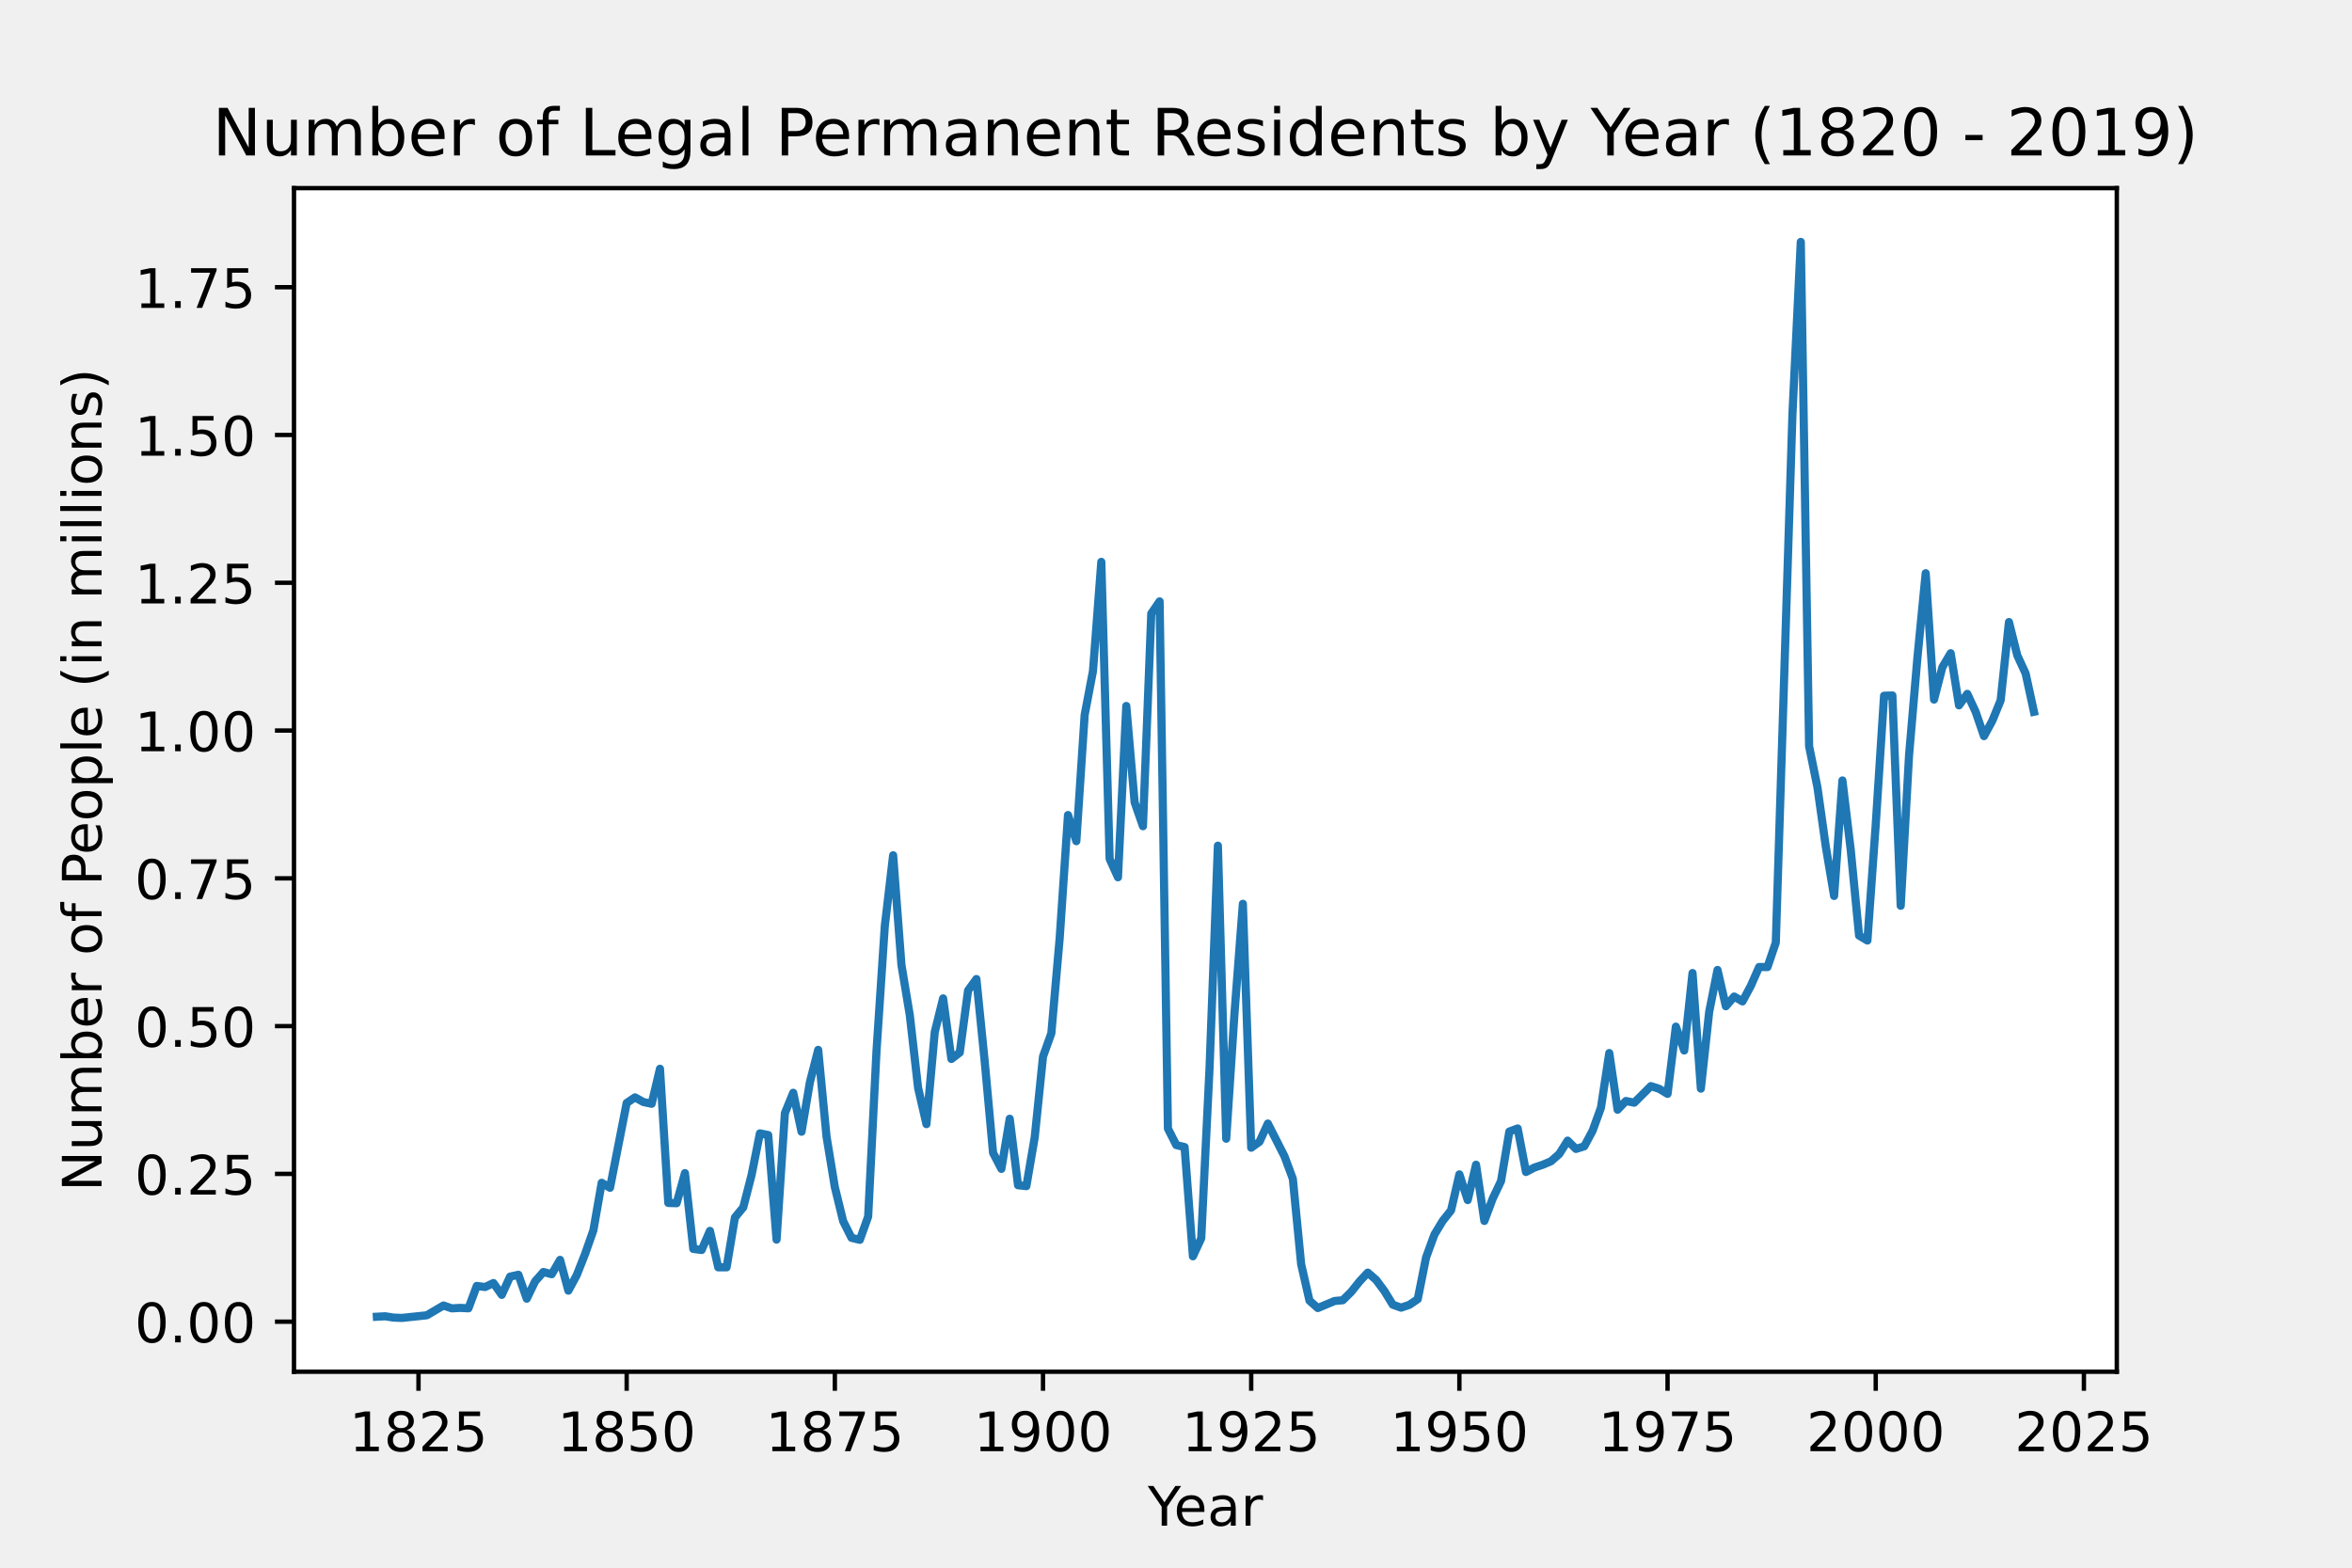
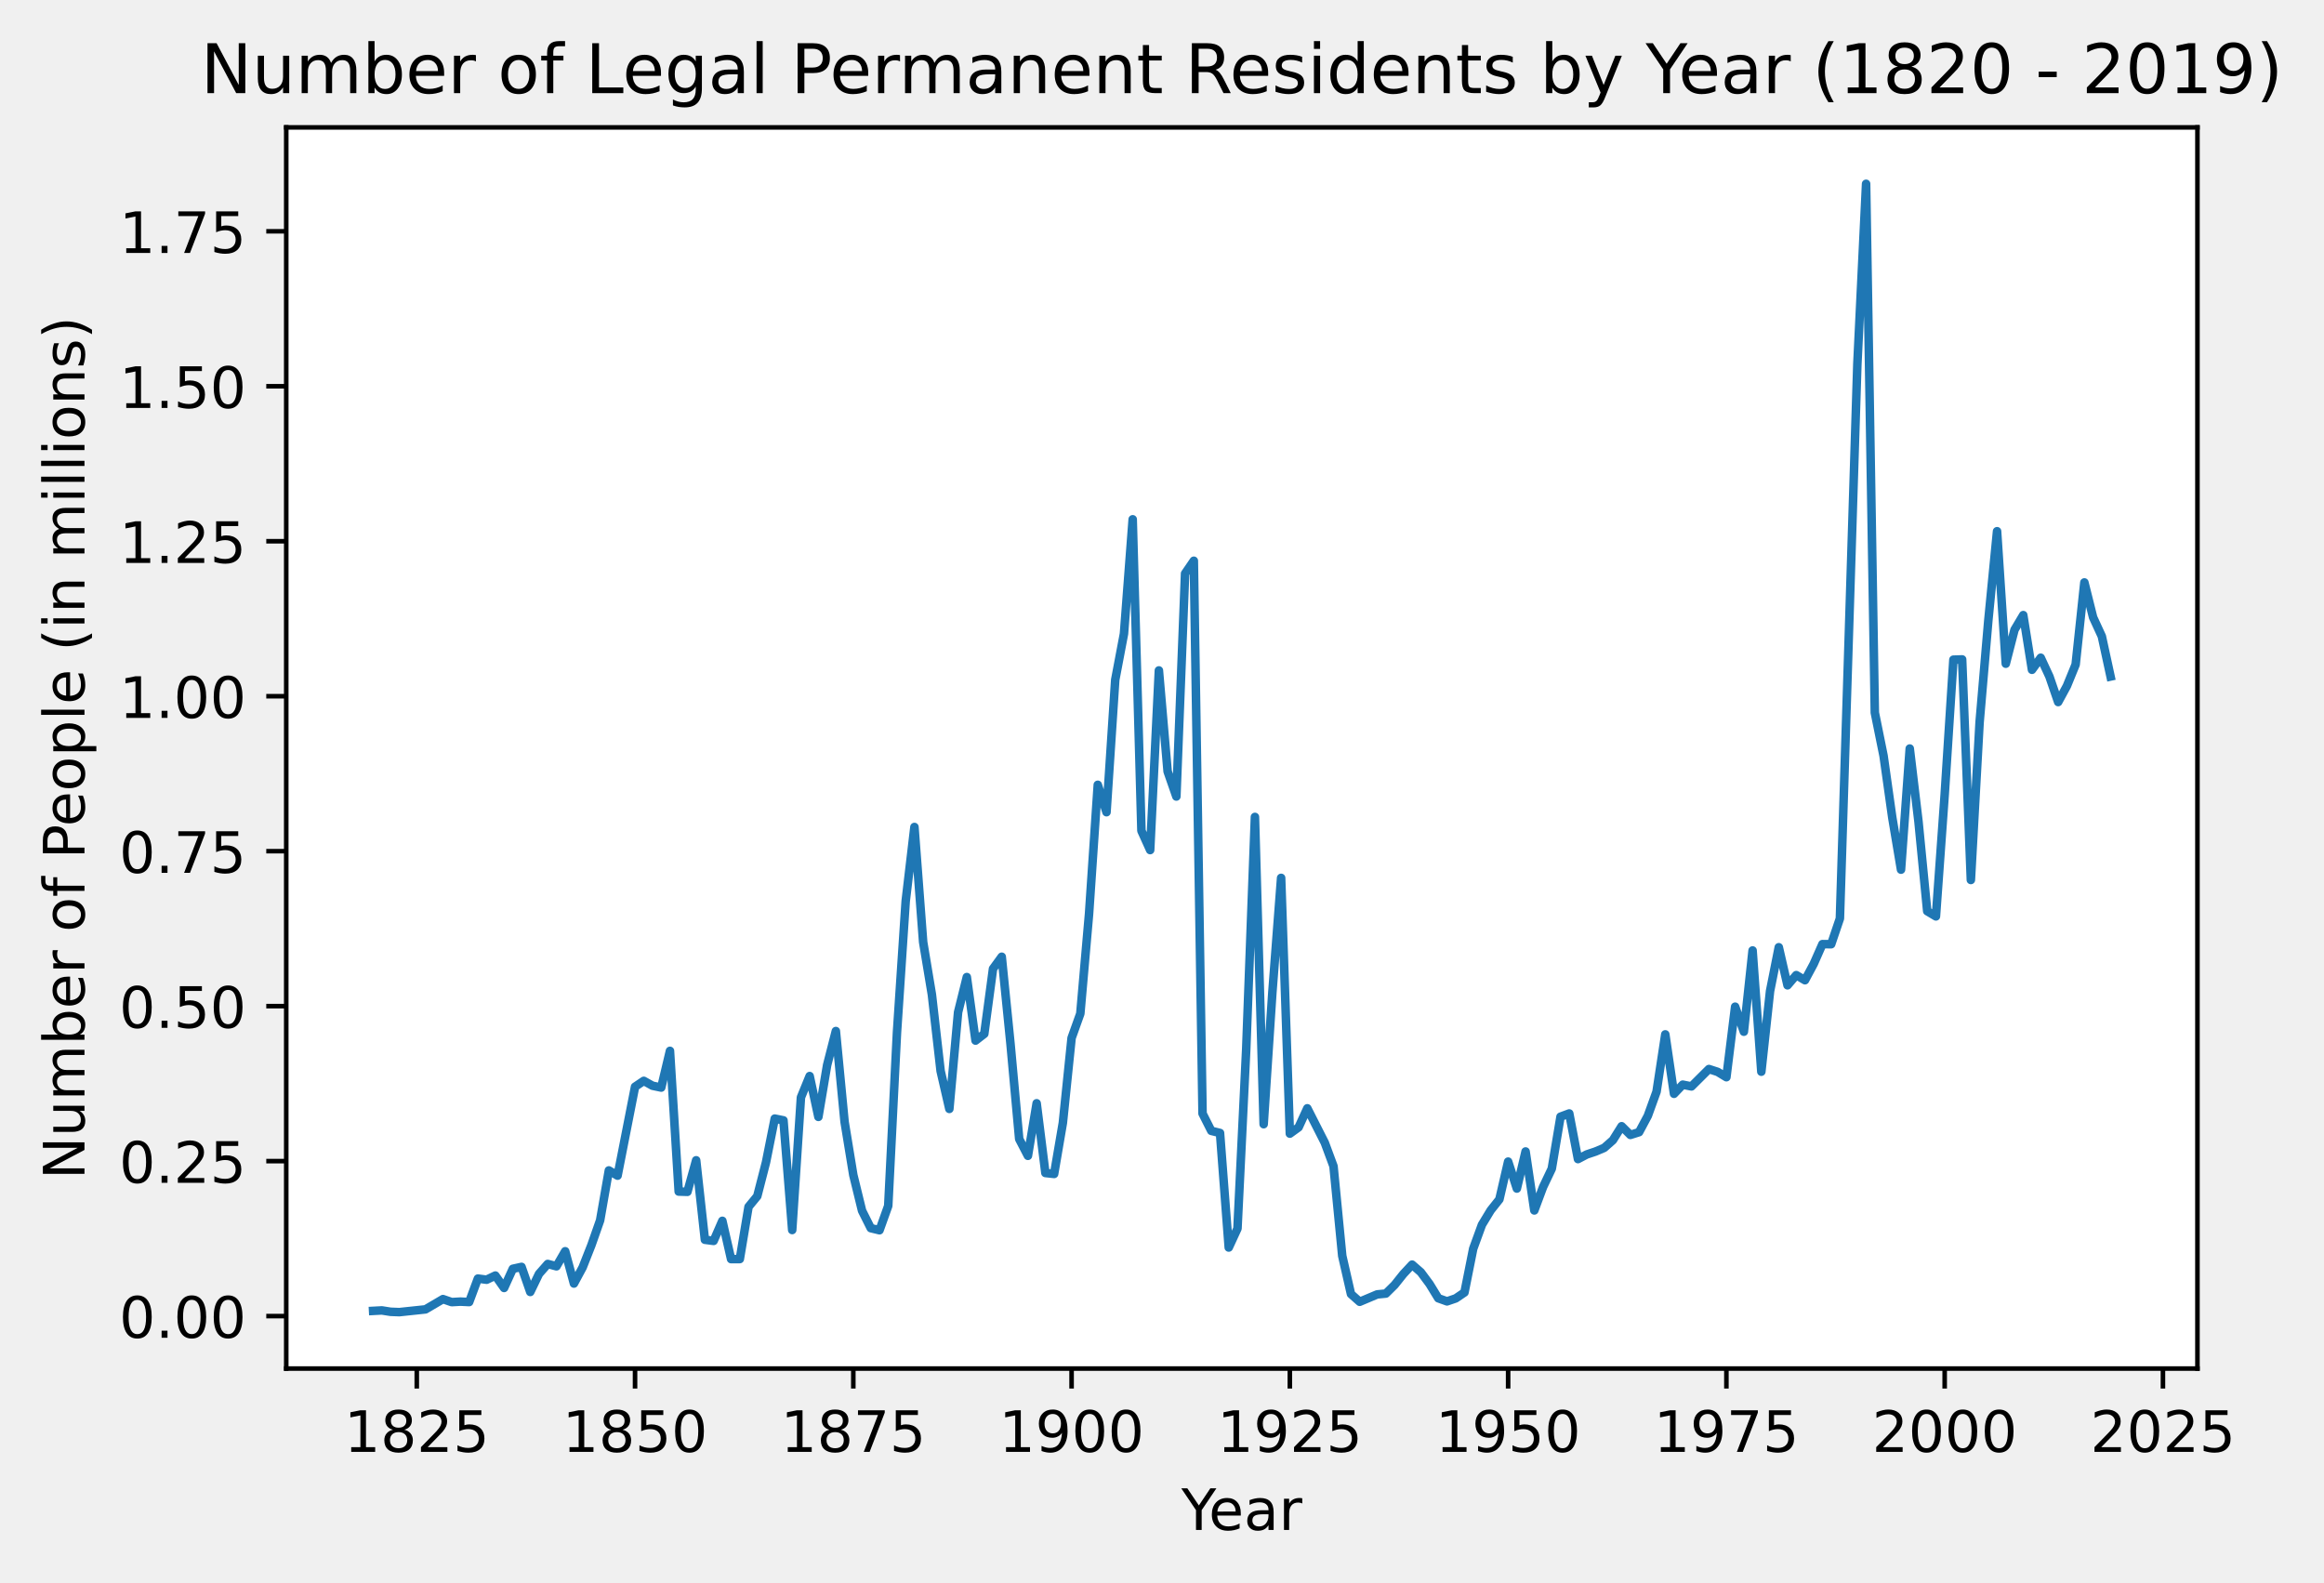
- <svg xmlns="http://www.w3.org/2000/svg" xmlns:xlink="http://www.w3.org/1999/xlink" height="288pt" version="1.1" viewBox="0 0 432 288" width="432pt">
+ <svg xmlns="http://www.w3.org/2000/svg" xmlns:xlink="http://www.w3.org/1999/xlink" height="277.314pt" version="1.1" viewBox="0 0 407.116 277.314" width="407.116pt">
  <defs>
    <style type="text/css">*{stroke-linecap:butt;stroke-linejoin:round;}</style>
  </defs>
  <g id="figure_1">
    <g id="patch_1">
-       <path d="M 0 288  L 432 288  L 432 0  L 0 0  z " style="fill:none;" />
+       <path d="M -0 277.314  L 407.116 277.314  L 407.116 0  L -0 0  z " style="fill:none;" />
    </g>
    <g id="axes_1">
      <g id="patch_2">
-         <path d="M 54 252  L 388.8 252  L 388.8 34.56  L 54 34.56  z " style="fill:#ffffff;" />
+         <path d="M 50.144 239.758  L 384.944 239.758  L 384.944 22.318  L 50.144 22.318  z " style="fill:#ffffff;" />
      </g>
      <g id="matplotlib.axis_1">
        <g id="xtick_1">
          <g id="line2d_1">
            <defs>
-               <path d="M 0 0  L 0 3.5  " id="m3b3edae630" style="stroke:#000000;stroke-width:0.8;" />
+               <path d="M 0 0  L 0 3.5  " id="m84b6f60713" style="stroke:#000000;stroke-width:0.8;" />
            </defs>
            <g>
-               <use style="stroke:#000000;stroke-width:0.8;" x="76.866" xlink:href="#m3b3edae630" y="252" />
+               <use style="stroke:#000000;stroke-width:0.8;" x="73.009" xlink:href="#m84b6f60713" y="239.758" />
            </g>
          </g>
          <g id="text_1">
-             <g transform="translate(64.14051 266.5984)scale(0.1 -0.1)">
+             <g transform="translate(60.28426 254.3566)scale(0.1 -0.1)">
              <defs>
                <path d="M 794 531  L 1825 531  L 1825 4091  L 703 3866  L 703 4441  L 1819 4666  L 2450 4666  L 2450 531  L 3481 531  L 3481 0  L 794 0  L 794 531  z " id="DejaVuSans-31" transform="scale(0.015625)" />
                <path d="M 2034 2216  Q 1584 2216 1326 1975  Q 1069 1734 1069 1313  Q 1069 891 1326 650  Q 1584 409 2034 409  Q 2484 409 2743 651  Q 3003 894 3003 1313  Q 3003 1734 2745 1975  Q 2488 2216 2034 2216  z M 1403 2484  Q 997 2584 770 2862  Q 544 3141 544 3541  Q 544 4100 942 4425  Q 1341 4750 2034 4750  Q 2731 4750 3128 4425  Q 3525 4100 3525 3541  Q 3525 3141 3298 2862  Q 3072 2584 2669 2484  Q 3125 2378 3379 2068  Q 3634 1759 3634 1313  Q 3634 634 3220 271  Q 2806 -91 2034 -91  Q 1263 -91 848 271  Q 434 634 434 1313  Q 434 1759 690 2068  Q 947 2378 1403 2484  z M 1172 3481  Q 1172 3119 1398 2916  Q 1625 2713 2034 2713  Q 2441 2713 2670 2916  Q 2900 3119 2900 3481  Q 2900 3844 2670 4047  Q 2441 4250 2034 4250  Q 1625 4250 1398 4047  Q 1172 3844 1172 3481  z " id="DejaVuSans-38" transform="scale(0.015625)" />
                <path d="M 1228 531  L 3431 531  L 3431 0  L 469 0  L 469 531  Q 828 903 1448 1529  Q 2069 2156 2228 2338  Q 2531 2678 2651 2914  Q 2772 3150 2772 3378  Q 2772 3750 2511 3984  Q 2250 4219 1831 4219  Q 1534 4219 1204 4116  Q 875 4013 500 3803  L 500 4441  Q 881 4594 1212 4672  Q 1544 4750 1819 4750  Q 2544 4750 2975 4387  Q 3406 4025 3406 3419  Q 3406 3131 3298 2873  Q 3191 2616 2906 2266  Q 2828 2175 2409 1742  Q 1991 1309 1228 531  z " id="DejaVuSans-32" transform="scale(0.015625)" />
                <path d="M 691 4666  L 3169 4666  L 3169 4134  L 1269 4134  L 1269 2991  Q 1406 3038 1543 3061  Q 1681 3084 1819 3084  Q 2600 3084 3056 2656  Q 3513 2228 3513 1497  Q 3513 744 3044 326  Q 2575 -91 1722 -91  Q 1428 -91 1123 -41  Q 819 9 494 109  L 494 744  Q 775 591 1075 516  Q 1375 441 1709 441  Q 2250 441 2565 725  Q 2881 1009 2881 1497  Q 2881 1984 2565 2268  Q 2250 2553 1709 2553  Q 1456 2553 1204 2497  Q 953 2441 691 2322  L 691 4666  z " id="DejaVuSans-35" transform="scale(0.015625)" />
              </defs>
              <use xlink:href="#DejaVuSans-31" />
              <use x="63.623" xlink:href="#DejaVuSans-38" />
              <use x="127.246" xlink:href="#DejaVuSans-32" />
              <use x="190.869" xlink:href="#DejaVuSans-35" />
            </g>
          </g>
        </g>
        <g id="xtick_2">
          <g id="line2d_2">
            <g>
-               <use style="stroke:#000000;stroke-width:0.8;" x="115.102" xlink:href="#m3b3edae630" y="252" />
+               <use style="stroke:#000000;stroke-width:0.8;" x="111.246" xlink:href="#m84b6f60713" y="239.758" />
            </g>
          </g>
          <g id="text_2">
-             <g transform="translate(102.3771 266.5984)scale(0.1 -0.1)">
+             <g transform="translate(98.5209 254.3566)scale(0.1 -0.1)">
              <defs>
                <path d="M 2034 4250  Q 1547 4250 1301 3770  Q 1056 3291 1056 2328  Q 1056 1369 1301 889  Q 1547 409 2034 409  Q 2525 409 2770 889  Q 3016 1369 3016 2328  Q 3016 3291 2770 3770  Q 2525 4250 2034 4250  z M 2034 4750  Q 2819 4750 3233 4129  Q 3647 3509 3647 2328  Q 3647 1150 3233 529  Q 2819 -91 2034 -91  Q 1250 -91 836 529  Q 422 1150 422 2328  Q 422 3509 836 4129  Q 1250 4750 2034 4750  z " id="DejaVuSans-30" transform="scale(0.015625)" />
              </defs>
              <use xlink:href="#DejaVuSans-31" />
              <use x="63.623" xlink:href="#DejaVuSans-38" />
              <use x="127.246" xlink:href="#DejaVuSans-35" />
              <use x="190.869" xlink:href="#DejaVuSans-30" />
            </g>
          </g>
        </g>
        <g id="xtick_3">
          <g id="line2d_3">
            <g>
-               <use style="stroke:#000000;stroke-width:0.8;" x="153.339" xlink:href="#m3b3edae630" y="252" />
+               <use style="stroke:#000000;stroke-width:0.8;" x="149.483" xlink:href="#m84b6f60713" y="239.758" />
            </g>
          </g>
          <g id="text_3">
-             <g transform="translate(140.6138 266.5984)scale(0.1 -0.1)">
+             <g transform="translate(136.7575 254.3566)scale(0.1 -0.1)">
              <defs>
                <path d="M 525 4666  L 3525 4666  L 3525 4397  L 1831 0  L 1172 0  L 2766 4134  L 525 4134  L 525 4666  z " id="DejaVuSans-37" transform="scale(0.015625)" />
              </defs>
              <use xlink:href="#DejaVuSans-31" />
              <use x="63.623" xlink:href="#DejaVuSans-38" />
              <use x="127.246" xlink:href="#DejaVuSans-37" />
              <use x="190.869" xlink:href="#DejaVuSans-35" />
            </g>
          </g>
        </g>
        <g id="xtick_4">
          <g id="line2d_4">
            <g>
-               <use style="stroke:#000000;stroke-width:0.8;" x="191.575" xlink:href="#m3b3edae630" y="252" />
+               <use style="stroke:#000000;stroke-width:0.8;" x="187.719" xlink:href="#m84b6f60713" y="239.758" />
            </g>
          </g>
          <g id="text_4">
-             <g transform="translate(178.8504 266.5984)scale(0.1 -0.1)">
+             <g transform="translate(174.9942 254.3566)scale(0.1 -0.1)">
              <defs>
                <path d="M 703 97  L 703 672  Q 941 559 1184 500  Q 1428 441 1663 441  Q 2288 441 2617 861  Q 2947 1281 2994 2138  Q 2813 1869 2534 1725  Q 2256 1581 1919 1581  Q 1219 1581 811 2004  Q 403 2428 403 3163  Q 403 3881 828 4315  Q 1253 4750 1959 4750  Q 2769 4750 3195 4129  Q 3622 3509 3622 2328  Q 3622 1225 3098 567  Q 2575 -91 1691 -91  Q 1453 -91 1209 -44  Q 966 3 703 97  z M 1959 2075  Q 2384 2075 2632 2365  Q 2881 2656 2881 3163  Q 2881 3666 2632 3958  Q 2384 4250 1959 4250  Q 1534 4250 1286 3958  Q 1038 3666 1038 3163  Q 1038 2656 1286 2365  Q 1534 2075 1959 2075  z " id="DejaVuSans-39" transform="scale(0.015625)" />
              </defs>
              <use xlink:href="#DejaVuSans-31" />
              <use x="63.623" xlink:href="#DejaVuSans-39" />
              <use x="127.246" xlink:href="#DejaVuSans-30" />
              <use x="190.869" xlink:href="#DejaVuSans-30" />
            </g>
          </g>
        </g>
        <g id="xtick_5">
          <g id="line2d_5">
            <g>
-               <use style="stroke:#000000;stroke-width:0.8;" x="229.812" xlink:href="#m3b3edae630" y="252" />
+               <use style="stroke:#000000;stroke-width:0.8;" x="225.956" xlink:href="#m84b6f60713" y="239.758" />
            </g>
          </g>
          <g id="text_5">
-             <g transform="translate(217.0871 266.5984)scale(0.1 -0.1)">
+             <g transform="translate(213.2308 254.3566)scale(0.1 -0.1)">
              <use xlink:href="#DejaVuSans-31" />
              <use x="63.623" xlink:href="#DejaVuSans-39" />
              <use x="127.246" xlink:href="#DejaVuSans-32" />
              <use x="190.869" xlink:href="#DejaVuSans-35" />
            </g>
          </g>
        </g>
        <g id="xtick_6">
          <g id="line2d_6">
            <g>
-               <use style="stroke:#000000;stroke-width:0.8;" x="268.049" xlink:href="#m3b3edae630" y="252" />
+               <use style="stroke:#000000;stroke-width:0.8;" x="264.192" xlink:href="#m84b6f60713" y="239.758" />
            </g>
          </g>
          <g id="text_6">
-             <g transform="translate(255.3237 266.5984)scale(0.1 -0.1)">
+             <g transform="translate(251.4674 254.3566)scale(0.1 -0.1)">
              <use xlink:href="#DejaVuSans-31" />
              <use x="63.623" xlink:href="#DejaVuSans-39" />
              <use x="127.246" xlink:href="#DejaVuSans-35" />
              <use x="190.869" xlink:href="#DejaVuSans-30" />
            </g>
          </g>
        </g>
        <g id="xtick_7">
          <g id="line2d_7">
            <g>
-               <use style="stroke:#000000;stroke-width:0.8;" x="306.285" xlink:href="#m3b3edae630" y="252" />
+               <use style="stroke:#000000;stroke-width:0.8;" x="302.429" xlink:href="#m84b6f60713" y="239.758" />
            </g>
          </g>
          <g id="text_7">
-             <g transform="translate(293.5603 266.5984)scale(0.1 -0.1)">
+             <g transform="translate(289.7041 254.3566)scale(0.1 -0.1)">
              <use xlink:href="#DejaVuSans-31" />
              <use x="63.623" xlink:href="#DejaVuSans-39" />
              <use x="127.246" xlink:href="#DejaVuSans-37" />
              <use x="190.869" xlink:href="#DejaVuSans-35" />
            </g>
          </g>
        </g>
        <g id="xtick_8">
          <g id="line2d_8">
            <g>
-               <use style="stroke:#000000;stroke-width:0.8;" x="344.522" xlink:href="#m3b3edae630" y="252" />
+               <use style="stroke:#000000;stroke-width:0.8;" x="340.666" xlink:href="#m84b6f60713" y="239.758" />
            </g>
          </g>
          <g id="text_8">
-             <g transform="translate(331.797 266.5984)scale(0.1 -0.1)">
+             <g transform="translate(327.9407 254.3566)scale(0.1 -0.1)">
              <use xlink:href="#DejaVuSans-32" />
              <use x="63.623" xlink:href="#DejaVuSans-30" />
              <use x="127.246" xlink:href="#DejaVuSans-30" />
              <use x="190.869" xlink:href="#DejaVuSans-30" />
            </g>
          </g>
        </g>
        <g id="xtick_9">
          <g id="line2d_9">
            <g>
-               <use style="stroke:#000000;stroke-width:0.8;" x="382.759" xlink:href="#m3b3edae630" y="252" />
+               <use style="stroke:#000000;stroke-width:0.8;" x="378.902" xlink:href="#m84b6f60713" y="239.758" />
            </g>
          </g>
          <g id="text_9">
-             <g transform="translate(370.0336 266.5984)scale(0.1 -0.1)">
+             <g transform="translate(366.1774 254.3566)scale(0.1 -0.1)">
              <use xlink:href="#DejaVuSans-32" />
              <use x="63.623" xlink:href="#DejaVuSans-30" />
              <use x="127.246" xlink:href="#DejaVuSans-32" />
              <use x="190.869" xlink:href="#DejaVuSans-35" />
            </g>
          </g>
        </g>
        <g id="text_10">
-           <g transform="translate(210.8125 280.2766)scale(0.1 -0.1)">
+           <g transform="translate(206.9563 268.0347)scale(0.1 -0.1)">
            <defs>
              <path d="M -13 4666  L 666 4666  L 1959 2747  L 3244 4666  L 3922 4666  L 2272 2222  L 2272 0  L 1638 0  L 1638 2222  L -13 4666  z " id="DejaVuSans-59" transform="scale(0.015625)" />
              <path d="M 3597 1894  L 3597 1613  L 953 1613  Q 991 1019 1311 708  Q 1631 397 2203 397  Q 2534 397 2845 478  Q 3156 559 3463 722  L 3463 178  Q 3153 47 2828 -22  Q 2503 -91 2169 -91  Q 1331 -91 842 396  Q 353 884 353 1716  Q 353 2575 817 3079  Q 1281 3584 2069 3584  Q 2775 3584 3186 3129  Q 3597 2675 3597 1894  z M 3022 2063  Q 3016 2534 2758 2815  Q 2500 3097 2075 3097  Q 1594 3097 1305 2825  Q 1016 2553 972 2059  L 3022 2063  z " id="DejaVuSans-65" transform="scale(0.015625)" />
              <path d="M 2194 1759  Q 1497 1759 1228 1600  Q 959 1441 959 1056  Q 959 750 1161 570  Q 1363 391 1709 391  Q 2188 391 2477 730  Q 2766 1069 2766 1631  L 2766 1759  L 2194 1759  z M 3341 1997  L 3341 0  L 2766 0  L 2766 531  Q 2569 213 2275 61  Q 1981 -91 1556 -91  Q 1019 -91 701 211  Q 384 513 384 1019  Q 384 1609 779 1909  Q 1175 2209 1959 2209  L 2766 2209  L 2766 2266  Q 2766 2663 2505 2880  Q 2244 3097 1772 3097  Q 1472 3097 1187 3025  Q 903 2953 641 2809  L 641 3341  Q 956 3463 1253 3523  Q 1550 3584 1831 3584  Q 2591 3584 2966 3190  Q 3341 2797 3341 1997  z " id="DejaVuSans-61" transform="scale(0.015625)" />
              <path d="M 2631 2963  Q 2534 3019 2420 3045  Q 2306 3072 2169 3072  Q 1681 3072 1420 2755  Q 1159 2438 1159 1844  L 1159 0  L 581 0  L 581 3500  L 1159 3500  L 1159 2956  Q 1341 3275 1631 3429  Q 1922 3584 2338 3584  Q 2397 3584 2469 3576  Q 2541 3569 2628 3553  L 2631 2963  z " id="DejaVuSans-72" transform="scale(0.015625)" />
            </defs>
            <use xlink:href="#DejaVuSans-59" />
            <use x="47.834" xlink:href="#DejaVuSans-65" />
            <use x="109.357" xlink:href="#DejaVuSans-61" />
            <use x="170.637" xlink:href="#DejaVuSans-72" />
          </g>
        </g>
      </g>
      <g id="matplotlib.axis_2">
        <g id="ytick_1">
          <g id="line2d_10">
            <defs>
-               <path d="M 0 0  L -3.5 0  " id="mb8dbf845a1" style="stroke:#000000;stroke-width:0.8;" />
+               <path d="M 0 0  L -3.5 0  " id="mca4970655d" style="stroke:#000000;stroke-width:0.8;" />
            </defs>
            <g>
-               <use style="stroke:#000000;stroke-width:0.8;" x="54" xlink:href="#mb8dbf845a1" y="242.806" />
+               <use style="stroke:#000000;stroke-width:0.8;" x="50.144" xlink:href="#mca4970655d" y="230.565" />
            </g>
          </g>
          <g id="text_11">
-             <g transform="translate(24.73438 246.6056)scale(0.1 -0.1)">
+             <g transform="translate(20.87813 234.3637)scale(0.1 -0.1)">
              <defs>
                <path d="M 684 794  L 1344 794  L 1344 0  L 684 0  L 684 794  z " id="DejaVuSans-2e" transform="scale(0.015625)" />
              </defs>
              <use xlink:href="#DejaVuSans-30" />
              <use x="63.623" xlink:href="#DejaVuSans-2e" />
              <use x="95.41" xlink:href="#DejaVuSans-30" />
              <use x="159.033" xlink:href="#DejaVuSans-30" />
            </g>
          </g>
        </g>
        <g id="ytick_2">
          <g id="line2d_11">
            <g>
-               <use style="stroke:#000000;stroke-width:0.8;" x="54" xlink:href="#mb8dbf845a1" y="215.657" />
+               <use style="stroke:#000000;stroke-width:0.8;" x="50.144" xlink:href="#mca4970655d" y="203.415" />
            </g>
          </g>
          <g id="text_12">
-             <g transform="translate(24.73438 219.4564)scale(0.1 -0.1)">
+             <g transform="translate(20.87813 207.2145)scale(0.1 -0.1)">
              <use xlink:href="#DejaVuSans-30" />
              <use x="63.623" xlink:href="#DejaVuSans-2e" />
              <use x="95.41" xlink:href="#DejaVuSans-32" />
              <use x="159.033" xlink:href="#DejaVuSans-35" />
            </g>
          </g>
        </g>
        <g id="ytick_3">
          <g id="line2d_12">
            <g>
-               <use style="stroke:#000000;stroke-width:0.8;" x="54" xlink:href="#mb8dbf845a1" y="188.508" />
+               <use style="stroke:#000000;stroke-width:0.8;" x="50.144" xlink:href="#mca4970655d" y="176.266" />
            </g>
          </g>
          <g id="text_13">
-             <g transform="translate(24.73438 192.3071)scale(0.1 -0.1)">
+             <g transform="translate(20.87813 180.0652)scale(0.1 -0.1)">
              <use xlink:href="#DejaVuSans-30" />
              <use x="63.623" xlink:href="#DejaVuSans-2e" />
              <use x="95.41" xlink:href="#DejaVuSans-35" />
              <use x="159.033" xlink:href="#DejaVuSans-30" />
            </g>
          </g>
        </g>
        <g id="ytick_4">
          <g id="line2d_13">
            <g>
-               <use style="stroke:#000000;stroke-width:0.8;" x="54" xlink:href="#mb8dbf845a1" y="161.359" />
+               <use style="stroke:#000000;stroke-width:0.8;" x="50.144" xlink:href="#mca4970655d" y="149.117" />
            </g>
          </g>
          <g id="text_14">
-             <g transform="translate(24.73438 165.1579)scale(0.1 -0.1)">
+             <g transform="translate(20.87813 152.916)scale(0.1 -0.1)">
              <use xlink:href="#DejaVuSans-30" />
              <use x="63.623" xlink:href="#DejaVuSans-2e" />
              <use x="95.41" xlink:href="#DejaVuSans-37" />
              <use x="159.033" xlink:href="#DejaVuSans-35" />
            </g>
          </g>
        </g>
        <g id="ytick_5">
          <g id="line2d_14">
            <g>
-               <use style="stroke:#000000;stroke-width:0.8;" x="54" xlink:href="#mb8dbf845a1" y="134.209" />
+               <use style="stroke:#000000;stroke-width:0.8;" x="50.144" xlink:href="#mca4970655d" y="121.968" />
            </g>
          </g>
          <g id="text_15">
-             <g transform="translate(24.73438 138.0086)scale(0.1 -0.1)">
+             <g transform="translate(20.87813 125.7667)scale(0.1 -0.1)">
              <use xlink:href="#DejaVuSans-31" />
              <use x="63.623" xlink:href="#DejaVuSans-2e" />
              <use x="95.41" xlink:href="#DejaVuSans-30" />
              <use x="159.033" xlink:href="#DejaVuSans-30" />
            </g>
          </g>
        </g>
        <g id="ytick_6">
          <g id="line2d_15">
            <g>
-               <use style="stroke:#000000;stroke-width:0.8;" x="54" xlink:href="#mb8dbf845a1" y="107.06" />
+               <use style="stroke:#000000;stroke-width:0.8;" x="50.144" xlink:href="#mca4970655d" y="94.818" />
            </g>
          </g>
          <g id="text_16">
-             <g transform="translate(24.73438 110.8593)scale(0.1 -0.1)">
+             <g transform="translate(20.87813 98.61747)scale(0.1 -0.1)">
              <use xlink:href="#DejaVuSans-31" />
              <use x="63.623" xlink:href="#DejaVuSans-2e" />
              <use x="95.41" xlink:href="#DejaVuSans-32" />
              <use x="159.033" xlink:href="#DejaVuSans-35" />
            </g>
          </g>
        </g>
        <g id="ytick_7">
          <g id="line2d_16">
            <g>
-               <use style="stroke:#000000;stroke-width:0.8;" x="54" xlink:href="#mb8dbf845a1" y="79.911" />
+               <use style="stroke:#000000;stroke-width:0.8;" x="50.144" xlink:href="#mca4970655d" y="67.669" />
            </g>
          </g>
          <g id="text_17">
-             <g transform="translate(24.73438 83.71009)scale(0.1 -0.1)">
+             <g transform="translate(20.87813 71.46822)scale(0.1 -0.1)">
              <use xlink:href="#DejaVuSans-31" />
              <use x="63.623" xlink:href="#DejaVuSans-2e" />
              <use x="95.41" xlink:href="#DejaVuSans-35" />
              <use x="159.033" xlink:href="#DejaVuSans-30" />
            </g>
          </g>
        </g>
        <g id="ytick_8">
          <g id="line2d_17">
            <g>
-               <use style="stroke:#000000;stroke-width:0.8;" x="54" xlink:href="#mb8dbf845a1" y="52.762" />
+               <use style="stroke:#000000;stroke-width:0.8;" x="50.144" xlink:href="#mca4970655d" y="40.52" />
            </g>
          </g>
          <g id="text_18">
-             <g transform="translate(24.73438 56.56084)scale(0.1 -0.1)">
+             <g transform="translate(20.87813 44.31897)scale(0.1 -0.1)">
              <use xlink:href="#DejaVuSans-31" />
              <use x="63.623" xlink:href="#DejaVuSans-2e" />
              <use x="95.41" xlink:href="#DejaVuSans-37" />
              <use x="159.033" xlink:href="#DejaVuSans-35" />
            </g>
          </g>
        </g>
        <g id="text_19">
-           <g transform="translate(18.65469 218.8698)rotate(-90)scale(0.1 -0.1)">
+           <g transform="translate(14.79844 206.628)rotate(-90)scale(0.1 -0.1)">
            <defs>
              <path d="M 628 4666  L 1478 4666  L 3547 763  L 3547 4666  L 4159 4666  L 4159 0  L 3309 0  L 1241 3903  L 1241 0  L 628 0  L 628 4666  z " id="DejaVuSans-4e" transform="scale(0.015625)" />
              <path d="M 544 1381  L 544 3500  L 1119 3500  L 1119 1403  Q 1119 906 1312 657  Q 1506 409 1894 409  Q 2359 409 2629 706  Q 2900 1003 2900 1516  L 2900 3500  L 3475 3500  L 3475 0  L 2900 0  L 2900 538  Q 2691 219 2414 64  Q 2138 -91 1772 -91  Q 1169 -91 856 284  Q 544 659 544 1381  z M 1991 3584  L 1991 3584  z " id="DejaVuSans-75" transform="scale(0.015625)" />
              <path d="M 3328 2828  Q 3544 3216 3844 3400  Q 4144 3584 4550 3584  Q 5097 3584 5394 3201  Q 5691 2819 5691 2113  L 5691 0  L 5113 0  L 5113 2094  Q 5113 2597 4934 2840  Q 4756 3084 4391 3084  Q 3944 3084 3684 2787  Q 3425 2491 3425 1978  L 3425 0  L 2847 0  L 2847 2094  Q 2847 2600 2669 2842  Q 2491 3084 2119 3084  Q 1678 3084 1418 2786  Q 1159 2488 1159 1978  L 1159 0  L 581 0  L 581 3500  L 1159 3500  L 1159 2956  Q 1356 3278 1631 3431  Q 1906 3584 2284 3584  Q 2666 3584 2933 3390  Q 3200 3197 3328 2828  z " id="DejaVuSans-6d" transform="scale(0.015625)" />
              <path d="M 3116 1747  Q 3116 2381 2855 2742  Q 2594 3103 2138 3103  Q 1681 3103 1420 2742  Q 1159 2381 1159 1747  Q 1159 1113 1420 752  Q 1681 391 2138 391  Q 2594 391 2855 752  Q 3116 1113 3116 1747  z M 1159 2969  Q 1341 3281 1617 3432  Q 1894 3584 2278 3584  Q 2916 3584 3314 3078  Q 3713 2572 3713 1747  Q 3713 922 3314 415  Q 2916 -91 2278 -91  Q 1894 -91 1617 61  Q 1341 213 1159 525  L 1159 0  L 581 0  L 581 4863  L 1159 4863  L 1159 2969  z " id="DejaVuSans-62" transform="scale(0.015625)" />
              <path id="DejaVuSans-20" transform="scale(0.015625)" />
              <path d="M 1959 3097  Q 1497 3097 1228 2736  Q 959 2375 959 1747  Q 959 1119 1226 758  Q 1494 397 1959 397  Q 2419 397 2687 759  Q 2956 1122 2956 1747  Q 2956 2369 2687 2733  Q 2419 3097 1959 3097  z M 1959 3584  Q 2709 3584 3137 3096  Q 3566 2609 3566 1747  Q 3566 888 3137 398  Q 2709 -91 1959 -91  Q 1206 -91 779 398  Q 353 888 353 1747  Q 353 2609 779 3096  Q 1206 3584 1959 3584  z " id="DejaVuSans-6f" transform="scale(0.015625)" />
              <path d="M 2375 4863  L 2375 4384  L 1825 4384  Q 1516 4384 1395 4259  Q 1275 4134 1275 3809  L 1275 3500  L 2222 3500  L 2222 3053  L 1275 3053  L 1275 0  L 697 0  L 697 3053  L 147 3053  L 147 3500  L 697 3500  L 697 3744  Q 697 4328 969 4595  Q 1241 4863 1831 4863  L 2375 4863  z " id="DejaVuSans-66" transform="scale(0.015625)" />
              <path d="M 1259 4147  L 1259 2394  L 2053 2394  Q 2494 2394 2734 2622  Q 2975 2850 2975 3272  Q 2975 3691 2734 3919  Q 2494 4147 2053 4147  L 1259 4147  z M 628 4666  L 2053 4666  Q 2838 4666 3239 4311  Q 3641 3956 3641 3272  Q 3641 2581 3239 2228  Q 2838 1875 2053 1875  L 1259 1875  L 1259 0  L 628 0  L 628 4666  z " id="DejaVuSans-50" transform="scale(0.015625)" />
              <path d="M 1159 525  L 1159 -1331  L 581 -1331  L 581 3500  L 1159 3500  L 1159 2969  Q 1341 3281 1617 3432  Q 1894 3584 2278 3584  Q 2916 3584 3314 3078  Q 3713 2572 3713 1747  Q 3713 922 3314 415  Q 2916 -91 2278 -91  Q 1894 -91 1617 61  Q 1341 213 1159 525  z M 3116 1747  Q 3116 2381 2855 2742  Q 2594 3103 2138 3103  Q 1681 3103 1420 2742  Q 1159 2381 1159 1747  Q 1159 1113 1420 752  Q 1681 391 2138 391  Q 2594 391 2855 752  Q 3116 1113 3116 1747  z " id="DejaVuSans-70" transform="scale(0.015625)" />
              <path d="M 603 4863  L 1178 4863  L 1178 0  L 603 0  L 603 4863  z " id="DejaVuSans-6c" transform="scale(0.015625)" />
              <path d="M 1984 4856  Q 1566 4138 1362 3434  Q 1159 2731 1159 2009  Q 1159 1288 1364 580  Q 1569 -128 1984 -844  L 1484 -844  Q 1016 -109 783 600  Q 550 1309 550 2009  Q 550 2706 781 3412  Q 1013 4119 1484 4856  L 1984 4856  z " id="DejaVuSans-28" transform="scale(0.015625)" />
              <path d="M 603 3500  L 1178 3500  L 1178 0  L 603 0  L 603 3500  z M 603 4863  L 1178 4863  L 1178 4134  L 603 4134  L 603 4863  z " id="DejaVuSans-69" transform="scale(0.015625)" />
              <path d="M 3513 2113  L 3513 0  L 2938 0  L 2938 2094  Q 2938 2591 2744 2837  Q 2550 3084 2163 3084  Q 1697 3084 1428 2787  Q 1159 2491 1159 1978  L 1159 0  L 581 0  L 581 3500  L 1159 3500  L 1159 2956  Q 1366 3272 1645 3428  Q 1925 3584 2291 3584  Q 2894 3584 3203 3211  Q 3513 2838 3513 2113  z " id="DejaVuSans-6e" transform="scale(0.015625)" />
              <path d="M 2834 3397  L 2834 2853  Q 2591 2978 2328 3040  Q 2066 3103 1784 3103  Q 1356 3103 1142 2972  Q 928 2841 928 2578  Q 928 2378 1081 2264  Q 1234 2150 1697 2047  L 1894 2003  Q 2506 1872 2764 1633  Q 3022 1394 3022 966  Q 3022 478 2636 193  Q 2250 -91 1575 -91  Q 1294 -91 989 -36  Q 684 19 347 128  L 347 722  Q 666 556 975 473  Q 1284 391 1588 391  Q 1994 391 2212 530  Q 2431 669 2431 922  Q 2431 1156 2273 1281  Q 2116 1406 1581 1522  L 1381 1569  Q 847 1681 609 1914  Q 372 2147 372 2553  Q 372 3047 722 3315  Q 1072 3584 1716 3584  Q 2034 3584 2315 3537  Q 2597 3491 2834 3397  z " id="DejaVuSans-73" transform="scale(0.015625)" />
              <path d="M 513 4856  L 1013 4856  Q 1481 4119 1714 3412  Q 1947 2706 1947 2009  Q 1947 1309 1714 600  Q 1481 -109 1013 -844  L 513 -844  Q 928 -128 1133 580  Q 1338 1288 1338 2009  Q 1338 2731 1133 3434  Q 928 4138 513 4856  z " id="DejaVuSans-29" transform="scale(0.015625)" />
            </defs>
            <use xlink:href="#DejaVuSans-4e" />
            <use x="74.805" xlink:href="#DejaVuSans-75" />
            <use x="138.184" xlink:href="#DejaVuSans-6d" />
            <use x="235.596" xlink:href="#DejaVuSans-62" />
            <use x="299.072" xlink:href="#DejaVuSans-65" />
            <use x="360.596" xlink:href="#DejaVuSans-72" />
            <use x="401.709" xlink:href="#DejaVuSans-20" />
            <use x="433.496" xlink:href="#DejaVuSans-6f" />
            <use x="494.678" xlink:href="#DejaVuSans-66" />
            <use x="529.883" xlink:href="#DejaVuSans-20" />
            <use x="561.67" xlink:href="#DejaVuSans-50" />
            <use x="618.348" xlink:href="#DejaVuSans-65" />
            <use x="679.871" xlink:href="#DejaVuSans-6f" />
            <use x="741.053" xlink:href="#DejaVuSans-70" />
            <use x="804.529" xlink:href="#DejaVuSans-6c" />
            <use x="832.312" xlink:href="#DejaVuSans-65" />
            <use x="893.836" xlink:href="#DejaVuSans-20" />
            <use x="925.623" xlink:href="#DejaVuSans-28" />
            <use x="964.637" xlink:href="#DejaVuSans-69" />
            <use x="992.42" xlink:href="#DejaVuSans-6e" />
            <use x="1055.799" xlink:href="#DejaVuSans-20" />
            <use x="1087.586" xlink:href="#DejaVuSans-6d" />
            <use x="1184.998" xlink:href="#DejaVuSans-69" />
            <use x="1212.781" xlink:href="#DejaVuSans-6c" />
            <use x="1240.564" xlink:href="#DejaVuSans-6c" />
            <use x="1268.348" xlink:href="#DejaVuSans-69" />
            <use x="1296.131" xlink:href="#DejaVuSans-6f" />
            <use x="1357.312" xlink:href="#DejaVuSans-6e" />
            <use x="1420.691" xlink:href="#DejaVuSans-73" />
            <use x="1472.791" xlink:href="#DejaVuSans-29" />
          </g>
        </g>
      </g>
      <g id="line2d_18">
-         <path clip-path="url(#p2bc8a29879)" d="M 69.218 241.896  L 70.748 241.815  L 72.277 242.056  L 73.807 242.116  L 78.395 241.63  L 81.454 239.833  L 82.983 240.361  L 84.513 240.274  L 86.042 240.349  L 87.572 236.238  L 89.101 236.438  L 90.631 235.708  L 92.16 237.879  L 93.69 234.527  L 95.219 234.19  L 96.749 238.58  L 98.278 235.414  L 99.807 233.677  L 101.337 234.087  L 102.866 231.451  L 104.396 237.105  L 105.925 234.269  L 107.455 230.386  L 108.984 226.037  L 110.514 217.29  L 112.043 218.206  L 115.102 202.628  L 116.632 201.598  L 118.161 202.451  L 119.691 202.773  L 121.22 196.345  L 122.749 220.992  L 124.279 221.04  L 125.808 215.515  L 127.338 229.435  L 128.867 229.636  L 130.397 226.122  L 131.926 232.824  L 133.456 232.817  L 134.985 223.663  L 136.515 221.802  L 138.044 215.861  L 139.574 208.211  L 141.103 208.52  L 142.633 227.729  L 144.162 204.497  L 145.691 200.757  L 147.221 207.909  L 148.75 198.846  L 150.28 192.873  L 151.809 208.779  L 153.339 218.101  L 154.868 224.346  L 156.398 227.401  L 157.927 227.769  L 159.457 223.495  L 160.986 193.15  L 162.516 170.108  L 164.045 157.124  L 165.575 177.287  L 167.104 186.489  L 168.633 199.873  L 170.163 206.513  L 171.692 189.582  L 173.222 183.416  L 174.751 194.543  L 176.281 193.362  L 177.81 181.957  L 179.34 179.857  L 180.869 195.053  L 182.399 211.788  L 183.928 214.73  L 185.458 205.529  L 186.987 217.739  L 188.516 217.905  L 190.046 208.955  L 191.575 194.093  L 193.105 189.82  L 194.634 172.355  L 196.164 149.734  L 197.693 154.531  L 199.223 131.332  L 200.752 123.27  L 202.282 103.221  L 203.811 157.789  L 205.341 161.165  L 206.87 129.695  L 208.4 147.394  L 209.929 151.783  L 211.458 112.719  L 212.988 110.483  L 214.517 207.328  L 216.047 210.355  L 217.576 210.727  L 219.106 230.794  L 220.635 227.48  L 222.165 196.11  L 223.694 155.361  L 225.224 209.19  L 226.753 186.019  L 228.283 166.04  L 229.812 210.845  L 231.342 209.74  L 232.871 206.407  L 235.93 212.434  L 237.459 216.558  L 238.989 232.257  L 240.518 238.943  L 242.048 240.301  L 245.107 239.01  L 246.636 238.861  L 248.166 237.35  L 249.695 235.433  L 251.225 233.793  L 252.754 235.122  L 254.284 237.184  L 255.813 239.681  L 257.342 240.23  L 258.872 239.706  L 260.401 238.667  L 261.931 231  L 263.46 226.811  L 264.99 224.283  L 266.519 222.356  L 268.049 215.745  L 269.578 220.466  L 271.108 213.972  L 272.637 224.298  L 274.167 220.199  L 275.696 216.983  L 277.225 207.879  L 278.755 207.31  L 280.284 215.303  L 281.814 214.497  L 283.343 213.985  L 284.873 213.339  L 286.402 211.991  L 287.932 209.547  L 289.461 211.069  L 290.991 210.586  L 292.52 207.725  L 294.05 203.497  L 295.579 193.455  L 297.109 203.866  L 298.638 202.264  L 300.167 202.574  L 303.226 199.529  L 304.756 200.028  L 306.285 200.955  L 307.815 188.606  L 309.344 192.987  L 310.874 178.755  L 312.403 199.993  L 313.933 185.87  L 315.462 178.19  L 316.992 184.856  L 318.521 183.072  L 320.051 183.967  L 321.58 181.107  L 323.109 177.645  L 324.639 177.66  L 326.168 173.158  L 329.227 76.015  L 330.757 44.444  L 332.286 137.093  L 333.816 144.644  L 335.345 155.495  L 336.875 164.597  L 338.404 143.379  L 339.934 156.163  L 341.463 171.87  L 342.993 172.784  L 344.522 151.476  L 346.051 127.813  L 347.581 127.763  L 349.11 166.404  L 350.64 138.783  L 352.169 120.933  L 353.699 105.309  L 355.228 128.517  L 356.758 122.576  L 358.287 120.003  L 359.817 129.58  L 361.346 127.472  L 362.876 130.774  L 364.405 135.235  L 365.934 132.416  L 367.464 128.668  L 368.993 114.281  L 370.523 120.399  L 372.052 123.718  L 373.582 130.76  L 373.582 130.76  " style="fill:none;stroke:#1f77b4;stroke-linecap:square;stroke-width:1.5;" />
+         <path clip-path="url(#pc48c92b689)" d="M 65.362 229.654  L 66.891 229.573  L 68.421 229.814  L 69.95 229.874  L 74.539 229.388  L 77.598 227.591  L 79.127 228.119  L 80.657 228.032  L 82.186 228.107  L 83.716 223.996  L 85.245 224.196  L 86.774 223.466  L 88.304 225.637  L 89.833 222.285  L 91.363 221.948  L 92.892 226.339  L 94.422 223.172  L 95.951 221.435  L 97.481 221.845  L 99.01 219.209  L 100.54 224.864  L 102.069 222.027  L 103.599 218.144  L 105.128 213.795  L 106.658 205.048  L 108.187 205.964  L 111.246 190.386  L 112.775 189.356  L 114.305 190.21  L 115.834 190.531  L 117.364 184.103  L 118.893 208.75  L 120.423 208.798  L 121.952 203.273  L 123.482 217.193  L 125.011 217.394  L 126.541 213.88  L 128.07 220.582  L 129.599 220.575  L 131.129 211.421  L 132.658 209.56  L 134.188 203.619  L 135.717 195.969  L 137.247 196.278  L 138.776 215.487  L 140.306 192.255  L 141.835 188.515  L 143.365 195.667  L 144.894 186.604  L 146.424 180.631  L 147.953 196.537  L 149.483 205.859  L 151.012 212.105  L 152.541 215.159  L 154.071 215.527  L 155.6 211.253  L 157.13 180.908  L 158.659 157.866  L 160.189 144.882  L 161.718 165.046  L 163.248 174.247  L 164.777 187.631  L 166.307 194.271  L 167.836 177.34  L 169.366 171.174  L 170.895 182.301  L 172.425 181.12  L 173.954 169.716  L 175.483 167.615  L 177.013 182.811  L 178.542 199.546  L 180.072 202.488  L 181.601 193.287  L 183.131 205.497  L 184.66 205.663  L 186.19 196.713  L 187.719 181.851  L 189.249 177.578  L 190.778 160.113  L 192.308 137.492  L 193.837 142.289  L 195.367 119.09  L 196.896 111.028  L 198.425 90.979  L 199.955 145.547  L 201.484 148.923  L 203.014 117.453  L 204.543 135.153  L 206.073 139.542  L 207.602 100.477  L 209.132 98.241  L 210.661 195.086  L 212.191 198.113  L 213.72 198.485  L 215.25 218.552  L 216.779 215.238  L 218.308 183.868  L 219.838 143.119  L 221.367 196.948  L 222.897 173.777  L 224.426 153.798  L 225.956 198.603  L 227.485 197.498  L 229.015 194.166  L 232.074 200.192  L 233.603 204.317  L 235.133 220.016  L 236.662 226.701  L 238.192 228.059  L 241.25 226.768  L 242.78 226.619  L 244.309 225.108  L 245.839 223.191  L 247.368 221.551  L 248.898 222.881  L 250.427 224.942  L 251.957 227.439  L 253.486 227.988  L 255.016 227.464  L 256.545 226.425  L 258.075 218.758  L 259.604 214.569  L 261.134 212.041  L 262.663 210.114  L 264.192 203.504  L 265.722 208.224  L 267.251 201.73  L 268.781 212.056  L 270.31 207.957  L 271.84 204.741  L 273.369 195.637  L 274.899 195.068  L 276.428 203.061  L 277.958 202.255  L 279.487 201.743  L 281.017 201.097  L 282.546 199.749  L 284.075 197.306  L 285.605 198.827  L 287.134 198.344  L 288.664 195.483  L 290.193 191.255  L 291.723 181.213  L 293.252 191.624  L 294.782 190.022  L 296.311 190.332  L 299.37 187.287  L 300.9 187.786  L 302.429 188.714  L 303.959 176.365  L 305.488 180.745  L 307.017 166.513  L 308.547 187.751  L 310.076 173.628  L 311.606 165.948  L 313.135 172.615  L 314.665 170.831  L 316.194 171.725  L 317.724 168.865  L 319.253 165.403  L 320.783 165.418  L 322.312 160.916  L 325.371 63.773  L 326.901 32.202  L 328.43 124.851  L 329.959 132.402  L 331.489 143.253  L 333.018 152.355  L 334.548 131.137  L 336.077 143.921  L 337.607 159.628  L 339.136 160.543  L 340.666 139.234  L 342.195 115.571  L 343.725 115.522  L 345.254 154.162  L 346.784 126.541  L 348.313 108.691  L 349.843 93.067  L 351.372 116.275  L 352.901 110.334  L 354.431 107.761  L 355.96 117.339  L 357.49 115.23  L 359.019 118.532  L 360.549 122.993  L 362.078 120.174  L 363.608 116.426  L 365.137 102.039  L 366.667 108.158  L 368.196 111.476  L 369.726 118.518  L 369.726 118.518  " style="fill:none;stroke:#1f77b4;stroke-linecap:square;stroke-width:1.5;" />
      </g>
      <g id="patch_3">
-         <path d="M 54 252  L 54 34.56  " style="fill:none;stroke:#000000;stroke-linecap:square;stroke-linejoin:miter;stroke-width:0.8;" />
+         <path d="M 50.144 239.758  L 50.144 22.318  " style="fill:none;stroke:#000000;stroke-linecap:square;stroke-linejoin:miter;stroke-width:0.8;" />
      </g>
      <g id="patch_4">
-         <path d="M 388.8 252  L 388.8 34.56  " style="fill:none;stroke:#000000;stroke-linecap:square;stroke-linejoin:miter;stroke-width:0.8;" />
+         <path d="M 384.944 239.758  L 384.944 22.318  " style="fill:none;stroke:#000000;stroke-linecap:square;stroke-linejoin:miter;stroke-width:0.8;" />
      </g>
      <g id="patch_5">
-         <path d="M 54 252  L 388.8 252  " style="fill:none;stroke:#000000;stroke-linecap:square;stroke-linejoin:miter;stroke-width:0.8;" />
+         <path d="M 50.144 239.758  L 384.944 239.758  " style="fill:none;stroke:#000000;stroke-linecap:square;stroke-linejoin:miter;stroke-width:0.8;" />
      </g>
      <g id="patch_6">
-         <path d="M 54 34.56  L 388.8 34.56  " style="fill:none;stroke:#000000;stroke-linecap:square;stroke-linejoin:miter;stroke-width:0.8;" />
+         <path d="M 50.144 22.318  L 384.944 22.318  " style="fill:none;stroke:#000000;stroke-linecap:square;stroke-linejoin:miter;stroke-width:0.8;" />
      </g>
      <g id="text_20">
-         <g transform="translate(39.02813 28.56)scale(0.12 -0.12)">
+         <g transform="translate(35.17188 16.31812)scale(0.12 -0.12)">
          <defs>
            <path d="M 628 4666  L 1259 4666  L 1259 531  L 3531 531  L 3531 0  L 628 0  L 628 4666  z " id="DejaVuSans-4c" transform="scale(0.015625)" />
            <path d="M 2906 1791  Q 2906 2416 2648 2759  Q 2391 3103 1925 3103  Q 1463 3103 1205 2759  Q 947 2416 947 1791  Q 947 1169 1205 825  Q 1463 481 1925 481  Q 2391 481 2648 825  Q 2906 1169 2906 1791  z M 3481 434  Q 3481 -459 3084 -895  Q 2688 -1331 1869 -1331  Q 1566 -1331 1297 -1286  Q 1028 -1241 775 -1147  L 775 -588  Q 1028 -725 1275 -790  Q 1522 -856 1778 -856  Q 2344 -856 2625 -561  Q 2906 -266 2906 331  L 2906 616  Q 2728 306 2450 153  Q 2172 0 1784 0  Q 1141 0 747 490  Q 353 981 353 1791  Q 353 2603 747 3093  Q 1141 3584 1784 3584  Q 2172 3584 2450 3431  Q 2728 3278 2906 2969  L 2906 3500  L 3481 3500  L 3481 434  z " id="DejaVuSans-67" transform="scale(0.015625)" />
            <path d="M 1172 4494  L 1172 3500  L 2356 3500  L 2356 3053  L 1172 3053  L 1172 1153  Q 1172 725 1289 603  Q 1406 481 1766 481  L 2356 481  L 2356 0  L 1766 0  Q 1100 0 847 248  Q 594 497 594 1153  L 594 3053  L 172 3053  L 172 3500  L 594 3500  L 594 4494  L 1172 4494  z " id="DejaVuSans-74" transform="scale(0.015625)" />
            <path d="M 2841 2188  Q 3044 2119 3236 1894  Q 3428 1669 3622 1275  L 4263 0  L 3584 0  L 2988 1197  Q 2756 1666 2539 1819  Q 2322 1972 1947 1972  L 1259 1972  L 1259 0  L 628 0  L 628 4666  L 2053 4666  Q 2853 4666 3247 4331  Q 3641 3997 3641 3322  Q 3641 2881 3436 2590  Q 3231 2300 2841 2188  z M 1259 4147  L 1259 2491  L 2053 2491  Q 2509 2491 2742 2702  Q 2975 2913 2975 3322  Q 2975 3731 2742 3939  Q 2509 4147 2053 4147  L 1259 4147  z " id="DejaVuSans-52" transform="scale(0.015625)" />
            <path d="M 2906 2969  L 2906 4863  L 3481 4863  L 3481 0  L 2906 0  L 2906 525  Q 2725 213 2448 61  Q 2172 -91 1784 -91  Q 1150 -91 751 415  Q 353 922 353 1747  Q 353 2572 751 3078  Q 1150 3584 1784 3584  Q 2172 3584 2448 3432  Q 2725 3281 2906 2969  z M 947 1747  Q 947 1113 1208 752  Q 1469 391 1925 391  Q 2381 391 2643 752  Q 2906 1113 2906 1747  Q 2906 2381 2643 2742  Q 2381 3103 1925 3103  Q 1469 3103 1208 2742  Q 947 2381 947 1747  z " id="DejaVuSans-64" transform="scale(0.015625)" />
            <path d="M 2059 -325  Q 1816 -950 1584 -1140  Q 1353 -1331 966 -1331  L 506 -1331  L 506 -850  L 844 -850  Q 1081 -850 1212 -737  Q 1344 -625 1503 -206  L 1606 56  L 191 3500  L 800 3500  L 1894 763  L 2988 3500  L 3597 3500  L 2059 -325  z " id="DejaVuSans-79" transform="scale(0.015625)" />
            <path d="M 313 2009  L 1997 2009  L 1997 1497  L 313 1497  L 313 2009  z " id="DejaVuSans-2d" transform="scale(0.015625)" />
          </defs>
          <use xlink:href="#DejaVuSans-4e" />
          <use x="74.805" xlink:href="#DejaVuSans-75" />
          <use x="138.184" xlink:href="#DejaVuSans-6d" />
          <use x="235.596" xlink:href="#DejaVuSans-62" />
          <use x="299.072" xlink:href="#DejaVuSans-65" />
          <use x="360.596" xlink:href="#DejaVuSans-72" />
          <use x="401.709" xlink:href="#DejaVuSans-20" />
          <use x="433.496" xlink:href="#DejaVuSans-6f" />
          <use x="494.678" xlink:href="#DejaVuSans-66" />
          <use x="529.883" xlink:href="#DejaVuSans-20" />
          <use x="561.67" xlink:href="#DejaVuSans-4c" />
          <use x="615.633" xlink:href="#DejaVuSans-65" />
          <use x="677.156" xlink:href="#DejaVuSans-67" />
          <use x="740.633" xlink:href="#DejaVuSans-61" />
          <use x="801.912" xlink:href="#DejaVuSans-6c" />
          <use x="829.695" xlink:href="#DejaVuSans-20" />
          <use x="861.482" xlink:href="#DejaVuSans-50" />
          <use x="918.16" xlink:href="#DejaVuSans-65" />
          <use x="979.684" xlink:href="#DejaVuSans-72" />
          <use x="1019.047" xlink:href="#DejaVuSans-6d" />
          <use x="1116.459" xlink:href="#DejaVuSans-61" />
          <use x="1177.738" xlink:href="#DejaVuSans-6e" />
          <use x="1241.117" xlink:href="#DejaVuSans-65" />
          <use x="1302.641" xlink:href="#DejaVuSans-6e" />
          <use x="1366.02" xlink:href="#DejaVuSans-74" />
          <use x="1405.229" xlink:href="#DejaVuSans-20" />
          <use x="1437.016" xlink:href="#DejaVuSans-52" />
          <use x="1501.998" xlink:href="#DejaVuSans-65" />
          <use x="1563.521" xlink:href="#DejaVuSans-73" />
          <use x="1615.621" xlink:href="#DejaVuSans-69" />
          <use x="1643.404" xlink:href="#DejaVuSans-64" />
          <use x="1706.881" xlink:href="#DejaVuSans-65" />
          <use x="1768.404" xlink:href="#DejaVuSans-6e" />
          <use x="1831.783" xlink:href="#DejaVuSans-74" />
          <use x="1870.992" xlink:href="#DejaVuSans-73" />
          <use x="1923.092" xlink:href="#DejaVuSans-20" />
          <use x="1954.879" xlink:href="#DejaVuSans-62" />
          <use x="2018.355" xlink:href="#DejaVuSans-79" />
          <use x="2077.535" xlink:href="#DejaVuSans-20" />
          <use x="2109.322" xlink:href="#DejaVuSans-59" />
          <use x="2157.156" xlink:href="#DejaVuSans-65" />
          <use x="2218.68" xlink:href="#DejaVuSans-61" />
          <use x="2279.959" xlink:href="#DejaVuSans-72" />
          <use x="2321.072" xlink:href="#DejaVuSans-20" />
          <use x="2352.859" xlink:href="#DejaVuSans-28" />
          <use x="2391.873" xlink:href="#DejaVuSans-31" />
          <use x="2455.496" xlink:href="#DejaVuSans-38" />
          <use x="2519.119" xlink:href="#DejaVuSans-32" />
          <use x="2582.742" xlink:href="#DejaVuSans-30" />
          <use x="2646.365" xlink:href="#DejaVuSans-20" />
          <use x="2678.152" xlink:href="#DejaVuSans-2d" />
          <use x="2714.236" xlink:href="#DejaVuSans-20" />
          <use x="2746.023" xlink:href="#DejaVuSans-32" />
          <use x="2809.646" xlink:href="#DejaVuSans-30" />
          <use x="2873.27" xlink:href="#DejaVuSans-31" />
          <use x="2936.893" xlink:href="#DejaVuSans-39" />
          <use x="3000.516" xlink:href="#DejaVuSans-29" />
        </g>
      </g>
    </g>
  </g>
  <defs>
-     <clipPath id="p2bc8a29879">
-       <rect height="217.44" width="334.8" x="54" y="34.56" />
+     <clipPath id="pc48c92b689">
+       <rect height="217.44" width="334.8" x="50.144" y="22.318" />
    </clipPath>
  </defs>
</svg>
